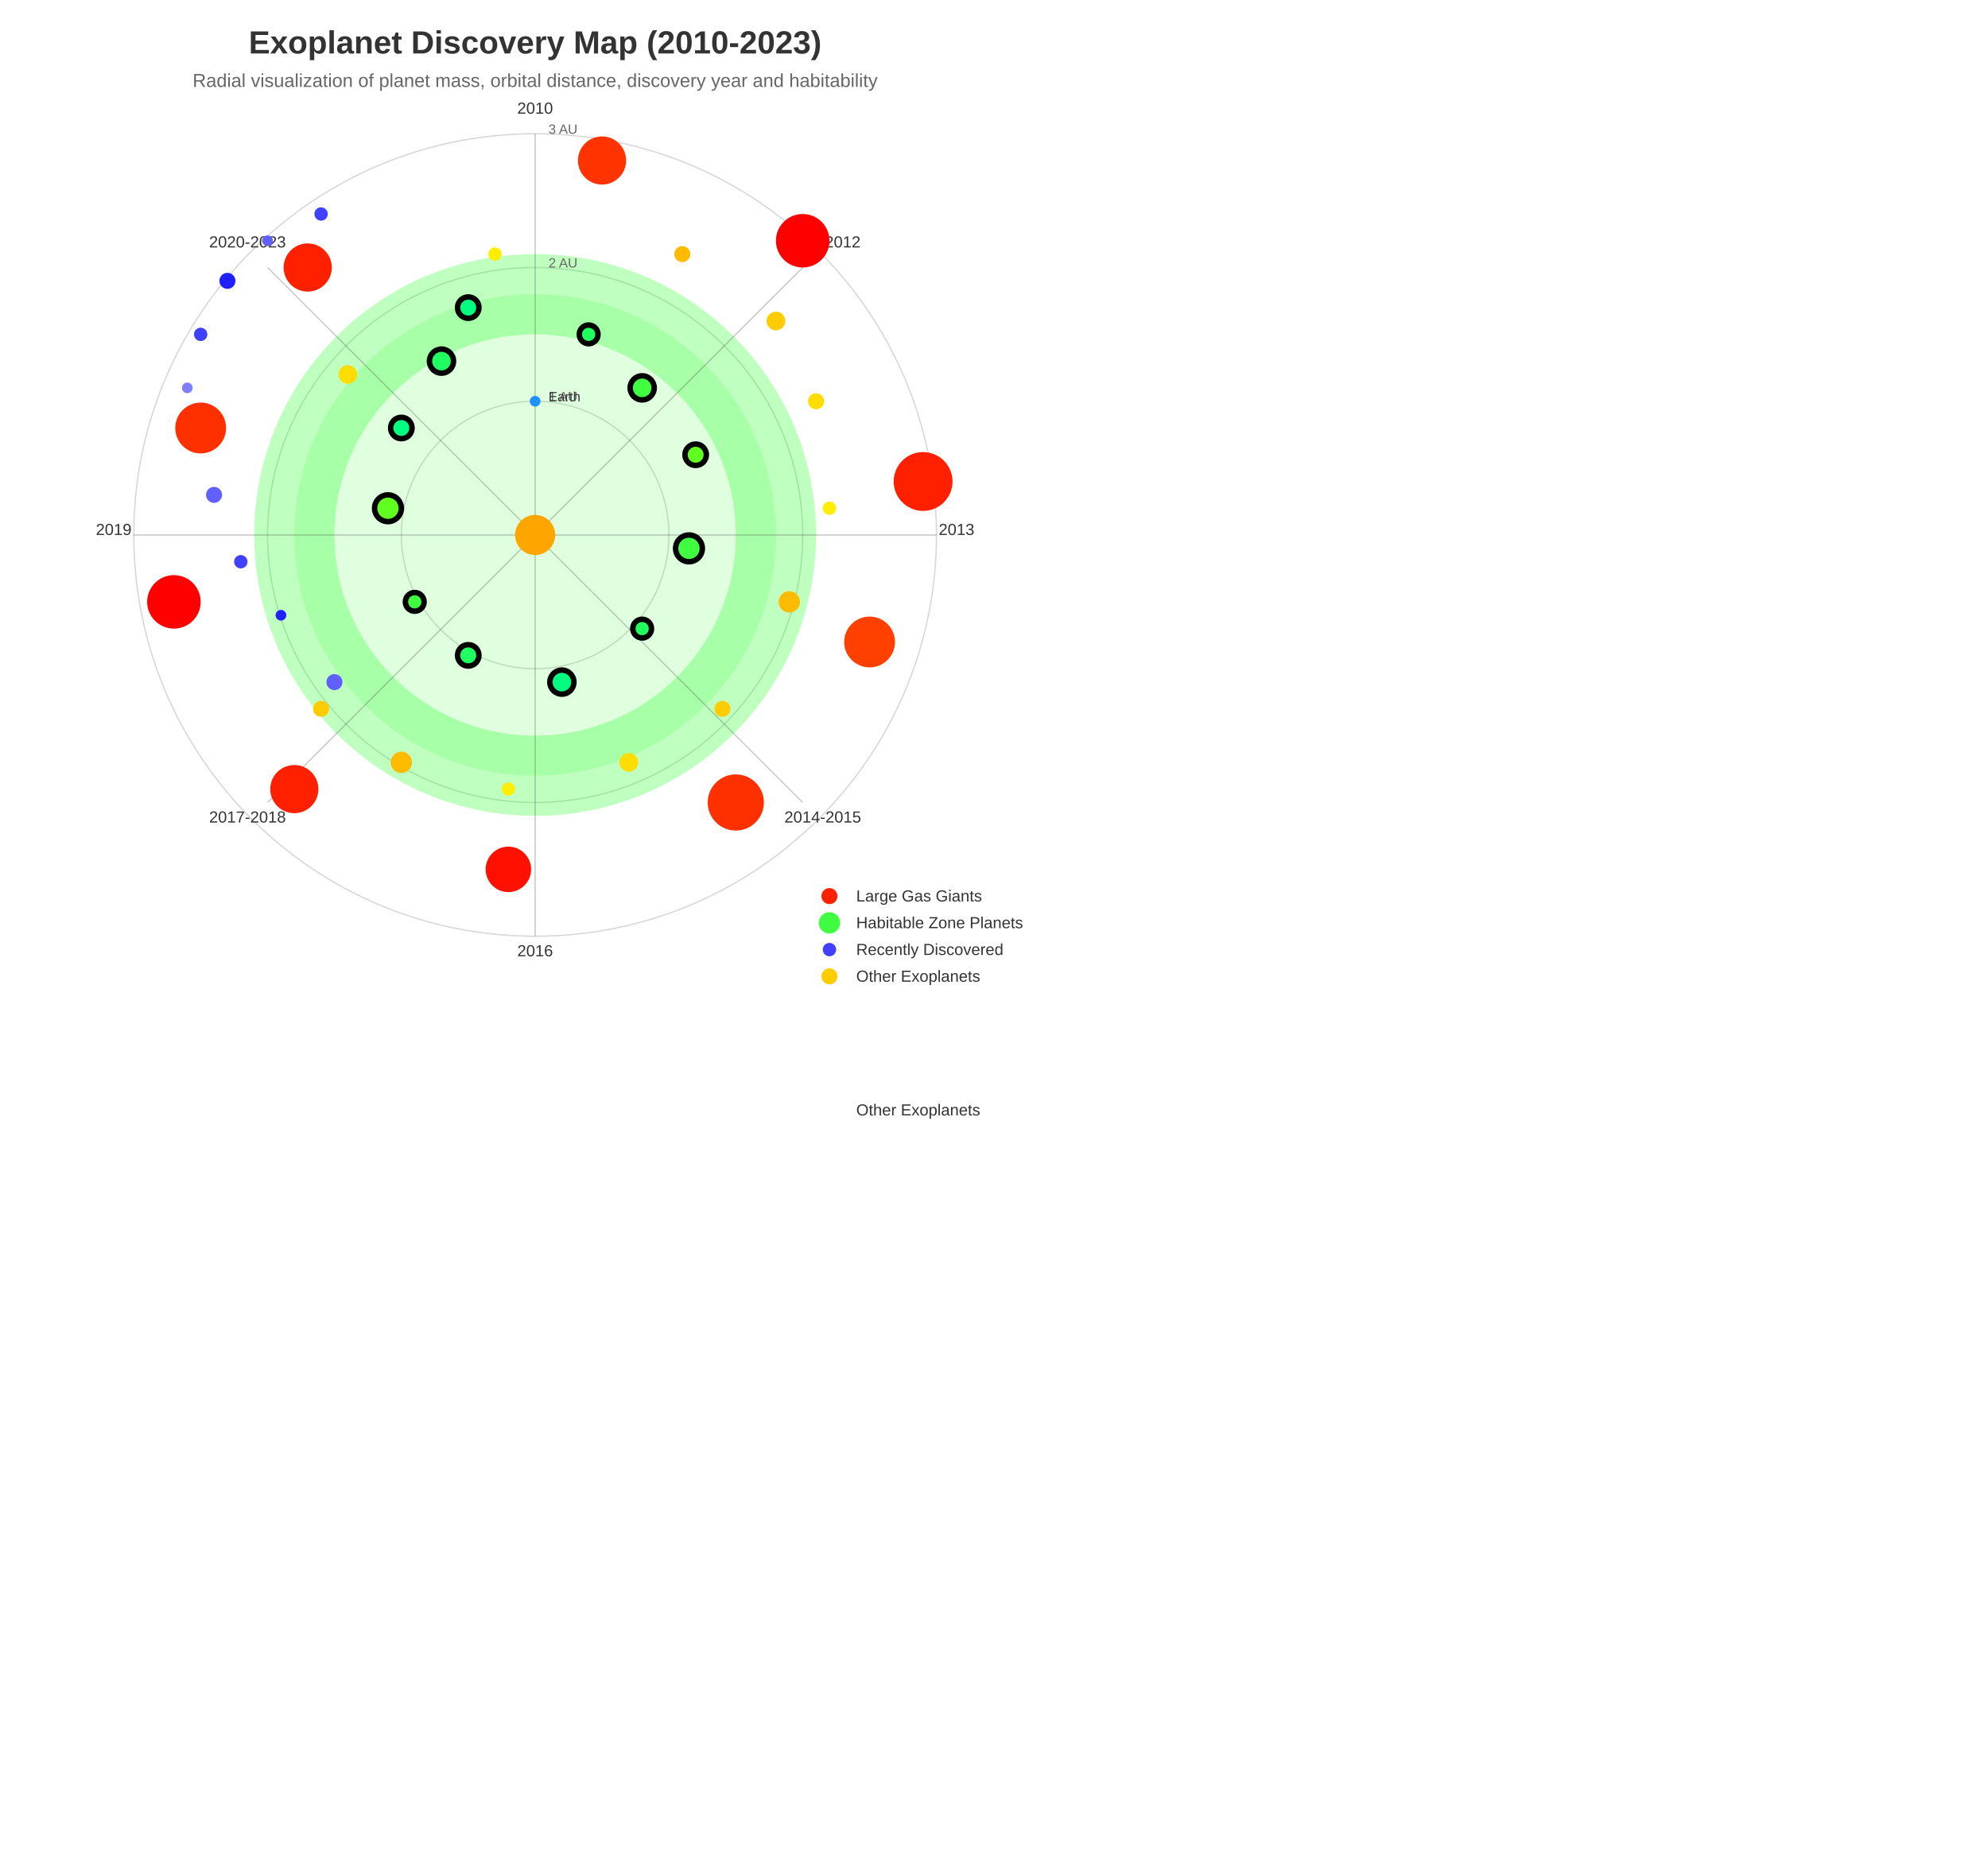
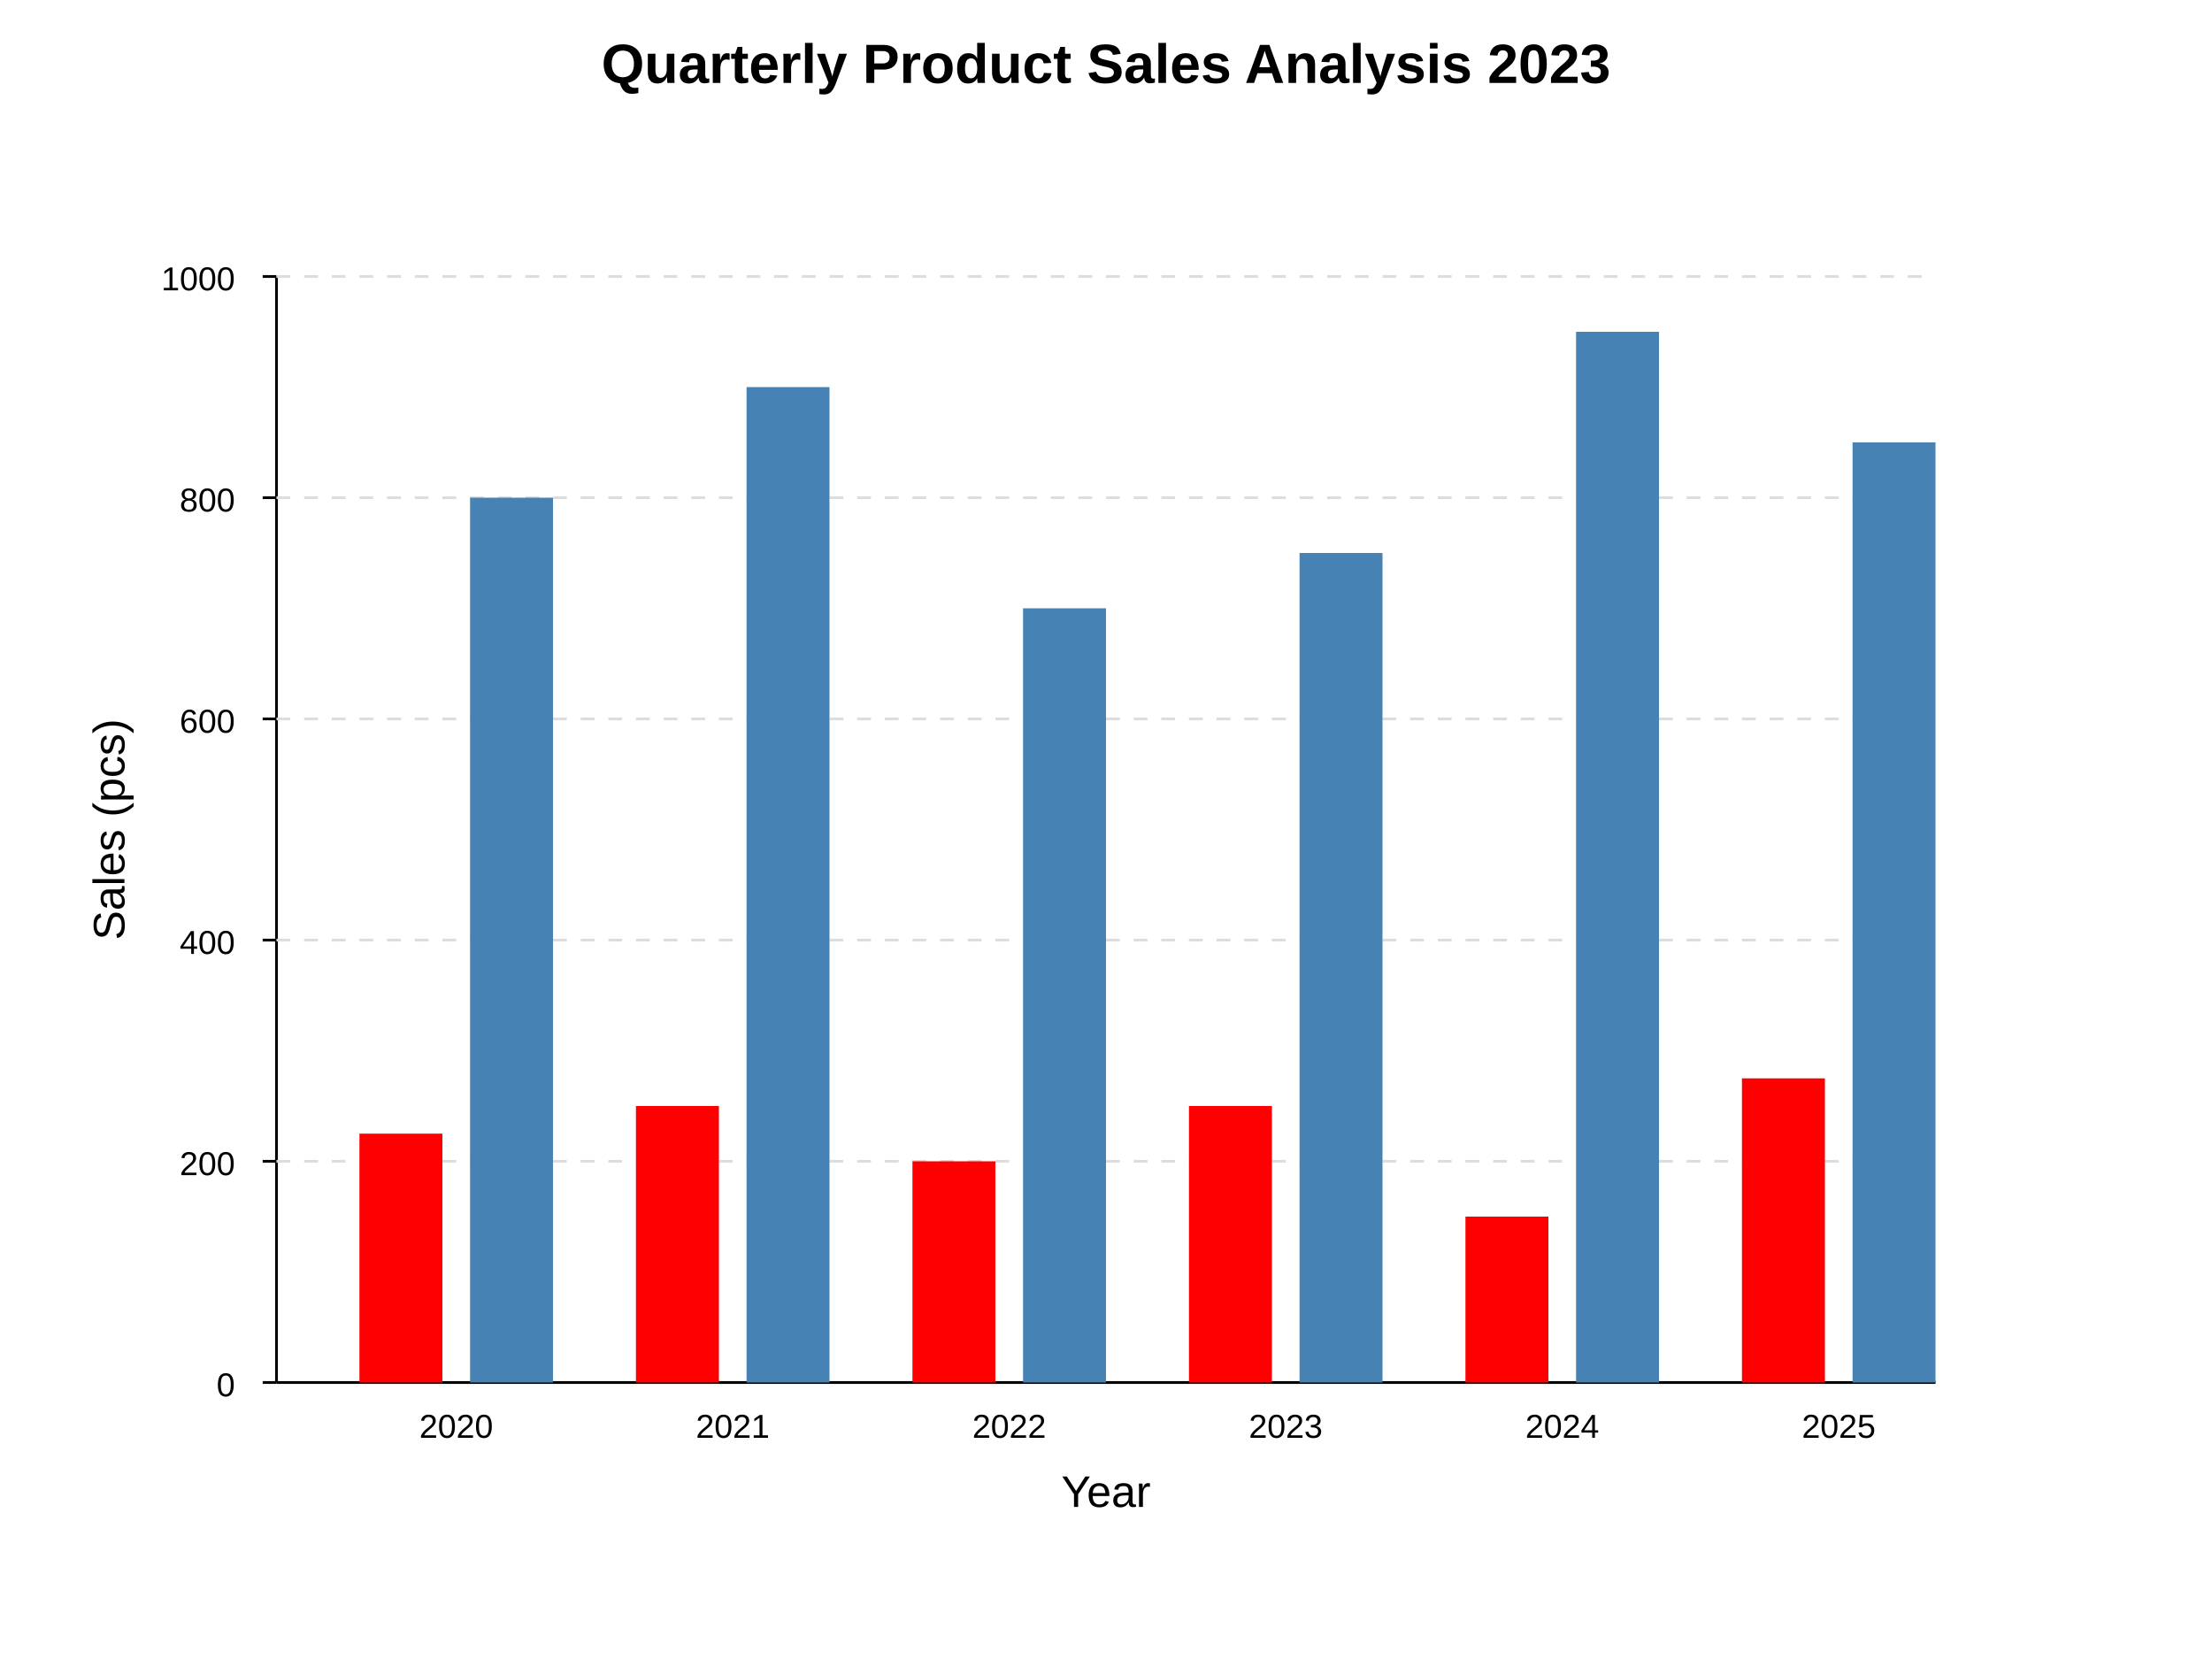
- <svg xmlns="http://www.w3.org/2000/svg" height="1400" id="svg" tag_name="svg" width="1486">
-   <defs id="defs" tag_name="svg/defs">
-     <filter height="200%" id="filter" tag_name="svg/defs/filter" width="200%" x="-50%" y="-50%">
-       <fegaussianblur id="fegaussianblur" result="blur" stdDeviation="3" tag_name="svg/defs/filter/fegaussianblur" />
-       <fecomposite id="fecomposite" in="SourceGraphic" in2="blur" operator="over" tag_name="svg/defs/filter/fecomposite" />
-     </filter>
-   </defs>
-   <g id="g_1" stroke="#33333330" stroke-width="1" tag_name="svg/g_1">
-     <circle cx="400" cy="400" fill="none" id="circle_52" r="100" tag_name="svg/g_1/circle_52" />
-     <circle cx="400" cy="400" fill="none" id="circle_51" r="200" tag_name="svg/g_1/circle_51" />
-     <circle cx="400" cy="400" fill="none" id="circle_50" r="300" tag_name="svg/g_1/circle_50" />
-     <circle class="reveliobad_1  reveliogood_9" cx="400" cy="400" fill="#00ff0020" id="circle_49" r="180" stroke="#00ff0040" stroke-width="60" tag_name="svg/g_1/circle_49" />
+ <svg xmlns="http://www.w3.org/2000/svg" height="600" id="svg" tag_name="svg" version="1.1" width="800">
+   <text font-family="Arial" font-size="20" font-weight="bold" id="text_14" tag_name="svg/text_14" text-anchor="middle" x="400" y="30">
+     Quarterly Product Sales Analysis 2023
+   </text>
+   <line id="line_12" stroke="black" tag_name="svg/line_12" x1="100" x2="700" y1="500" y2="500" />
+   <line id="line_11" stroke="black" tag_name="svg/line_11" x1="100" x2="100" y1="500" y2="100" />
+   <line id="line_10" stroke="black" tag_name="svg/line_10" x1="95" x2="100" y1="500" y2="500" />
+   <text font-family="Arial" font-size="12" id="text_13" tag_name="svg/text_13" text-anchor="end" x="85" y="505">
+     0
+   </text>
+   <line id="line_9" stroke="black" tag_name="svg/line_9" x1="95" x2="100" y1="420" y2="420" />
+   <text font-family="Arial" font-size="12" id="text_12" tag_name="svg/text_12" text-anchor="end" x="85" y="425">
+     200
+   </text>
+   <line id="line_8" stroke="black" tag_name="svg/line_8" x1="95" x2="100" y1="340" y2="340" />
+   <text font-family="Arial" font-size="12" id="text_11" tag_name="svg/text_11" text-anchor="end" x="85" y="345">
+     400
+   </text>
+   <line id="line_7" stroke="black" tag_name="svg/line_7" x1="95" x2="100" y1="260" y2="260" />
+   <text font-family="Arial" font-size="12" id="text_10" tag_name="svg/text_10" text-anchor="end" x="85" y="265">
+     600
+   </text>
+   <line id="line_6" stroke="black" tag_name="svg/line_6" x1="95" x2="100" y1="180" y2="180" />
+   <text font-family="Arial" font-size="12" id="text_9" tag_name="svg/text_9" text-anchor="end" x="85" y="185">
+     800
+   </text>
+   <line id="line_5" stroke="black" tag_name="svg/line_5" x1="95" x2="100" y1="100" y2="100" />
+   <text font-family="Arial" font-size="12" id="text_8" tag_name="svg/text_8" text-anchor="end" x="85" y="105">
+     1000
+   </text>
+   <g id="g" stroke="#dddddd" stroke-dasharray="5,5" tag_name="svg/g">
+     <line id="line_4" tag_name="svg/g/line_4" x1="100" x2="700" y1="420" y2="420" />
+     <line id="line_3" tag_name="svg/g/line_3" x1="100" x2="700" y1="340" y2="340" />
+     <line id="line_2" tag_name="svg/g/line_2" x1="100" x2="700" y1="260" y2="260" />
+     <line id="line_1" tag_name="svg/g/line_1" x1="100" x2="700" y1="180" y2="180" />
+     <line id="line" tag_name="svg/g/line" x1="100" x2="700" y1="100" y2="100" />
  </g>
-   <g id="g" stroke="#33333340" stroke-width="1" tag_name="svg/g">
-     <line id="line_7" tag_name="svg/g/line_7" x1="400" x2="400" y1="400" y2="100" />
-     <line id="line_6" tag_name="svg/g/line_6" x1="400" x2="700" y1="400" y2="400" />
-     <line id="line_5" tag_name="svg/g/line_5" x1="400" x2="400" y1="400" y2="700" />
-     <line id="line_4" tag_name="svg/g/line_4" x1="400" x2="100" y1="400" y2="400" />
-     <line id="line_3" tag_name="svg/g/line_3" x1="400" x2="600" y1="400" y2="200" />
-     <line id="line_2" tag_name="svg/g/line_2" x1="400" x2="600" y1="400" y2="600" />
-     <line id="line_1" tag_name="svg/g/line_1" x1="400" x2="200" y1="400" y2="600" />
-     <line id="line" tag_name="svg/g/line" x1="400" x2="200" y1="400" y2="200" />
-   </g>
-   <text fill="#333333" font-family="Arial" font-size="12" id="text_18" tag_name="svg/text_18" text-anchor="middle" x="400" y="85">
-     2010
+   <text font-family="Arial" font-size="16" id="text_7" tag_name="svg/text_7" text-anchor="middle" x="400" y="545">
+     Year
  </text>
-   <text fill="#333333" font-family="Arial" font-size="12" id="text_17" tag_name="svg/text_17" text-anchor="middle" x="715" y="400">
-     2013
+   <text font-family="Arial" font-size="16" id="text_6" tag_name="svg/text_6" text-anchor="middle" transform="rotate(-90, 45, 300)" x="45" y="300">
+     Sales (pcs)
  </text>
-   <text fill="#333333" font-family="Arial" font-size="12" id="text_16" tag_name="svg/text_16" text-anchor="middle" x="400" y="715">
-     2016
+   <rect class="reveliogood_2 reveliobad_1 reveliogood_3" fill="red" height="90" id="rect_11" tag_name="svg/rect_11" width="30" x="130" y="410" />
+   <rect class="reveliogood_2 reveliogood_4" fill="red" height="100" id="rect_10" tag_name="svg/rect_10" width="30" x="230" y="400" />
+   <rect class="reveliogood_2 reveliogood_5" fill="red" height="80" id="rect_9" tag_name="svg/rect_9" width="30" x="330" y="420" />
+   <rect class="reveliogood_2 reveliogood_6" fill="red" height="100" id="rect_8" tag_name="svg/rect_8" width="30" x="430" y="400" />
+   <rect class="reveliogood_2 reveliogood_7" fill="red" height="60" id="rect_7" tag_name="svg/rect_7" width="30" x="530" y="440" />
+   <rect class="reveliogood_2 reveliogood_8" fill="red" height="110" id="rect_6" tag_name="svg/rect_6" width="30" x="630" y="390" />
+   <rect class="reveliogood reveliogood_3" fill="steelblue" height="320" id="rect_5" tag_name="svg/rect_5" width="30" x="170" y="180" />
+   <rect class="reveliogood reveliogood_4" fill="steelblue" height="360" id="rect_4" tag_name="svg/rect_4" width="30" x="270" y="140" />
+   <rect class="reveliogood reveliogood_5" fill="steelblue" height="280" id="rect_3" tag_name="svg/rect_3" width="30" x="370" y="220" />
+   <rect class="reveliogood reveliogood_6" fill="steelblue" height="300" id="rect_2" tag_name="svg/rect_2" width="30" x="470" y="200" />
+   <rect class="reveliogood reveliogood_7" fill="steelblue" height="380" id="rect_1" tag_name="svg/rect_1" width="30" x="570" y="120" />
+   <rect class="reveliogood reveliogood_8" fill="steelblue" height="340" id="rect" tag_name="svg/rect" width="30" x="670" y="160" />
+   <text font-family="Arial" font-size="12" id="text_5" tag_name="svg/text_5" text-anchor="middle" x="165" y="520">
+     2020
  </text>
-   <text fill="#333333" font-family="Arial" font-size="12" id="text_15" tag_name="svg/text_15" text-anchor="middle" x="85" y="400">
-     2019
+   <text font-family="Arial" font-size="12" id="text_4" tag_name="svg/text_4" text-anchor="middle" x="265" y="520">
+     2021
  </text>
-   <text fill="#333333" font-family="Arial" font-size="12" id="text_14" tag_name="svg/text_14" text-anchor="middle" x="615" y="185">
-     2011-2012
+   <text font-family="Arial" font-size="12" id="text_3" tag_name="svg/text_3" text-anchor="middle" x="365" y="520">
+     2022
  </text>
-   <text fill="#333333" font-family="Arial" font-size="12" id="text_13" tag_name="svg/text_13" text-anchor="middle" x="615" y="615">
-     2014-2015
+   <text font-family="Arial" font-size="12" id="text_2" tag_name="svg/text_2" text-anchor="middle" x="465" y="520">
+     2023
  </text>
-   <text fill="#333333" font-family="Arial" font-size="12" id="text_12" tag_name="svg/text_12" text-anchor="middle" x="185" y="615">
-     2017-2018
+   <text font-family="Arial" font-size="12" id="text_1" tag_name="svg/text_1" text-anchor="middle" x="565" y="520">
+     2024
  </text>
-   <text fill="#333333" font-family="Arial" font-size="12" id="text_11" tag_name="svg/text_11" text-anchor="middle" x="185" y="185">
-     2020-2023
-   </text>
-   <text fill="#666666" font-family="Arial" font-size="10" id="text_10" tag_name="svg/text_10" text-anchor="start" x="410" y="300">
-     1 AU
-   </text>
-   <text fill="#666666" font-family="Arial" font-size="10" id="text_9" tag_name="svg/text_9" text-anchor="start" x="410" y="200">
-     2 AU
-   </text>
-   <text fill="#666666" font-family="Arial" font-size="10" id="text_8" tag_name="svg/text_8" text-anchor="start" x="410" y="100">
-     3 AU
-   </text>
-   <circle cx="400" cy="400" fill="orange" id="circle_48" r="15" tag_name="svg/circle_48">
-     <animate attributeName="r" dur="4s" id="animate" repeatCount="indefinite" tag_name="svg/circle_48/animate" values="15;17;15" />
-   </circle>
-   <circle cx="400" cy="300" fill="#1E90FF" id="circle_47" r="4" stroke-width="1" tag_name="svg/circle_47" />
-   <text fill="#333333" font-family="Arial" font-size="10" id="text_7" tag_name="svg/text_7" x="410" y="300">
-     Earth
-   </text>
-   <circle class="reveliogood reveliobad_1  reveliobad_2" cx="450" cy="120" fill="#ff3300" id="circle_46" r="18" tag_name="svg/circle_46" />
-   <circle class="reveliogood  reveliobad_2" cx="600" cy="180" fill="#ff0000" id="circle_45" r="20" tag_name="svg/circle_45" />
-   <circle class="reveliogood " cx="690" cy="360" fill="#ff2000" id="circle_44" r="22" tag_name="svg/circle_44" />
-   <circle class="reveliogood reveliobad_1 " cx="650" cy="480" fill="#ff4000" id="circle_43" r="19" tag_name="svg/circle_43" />
-   <circle class="reveliogood " cx="550" cy="600" fill="#ff3000" id="circle_42" r="21" tag_name="svg/circle_42" />
-   <circle class="reveliogood " cx="380" cy="650" fill="#ff1000" id="circle_41" r="17" tag_name="svg/circle_41" />
-   <circle class="reveliogood reveliobad_1  reveliobad_2" cx="220" cy="590" fill="#ff2000" id="circle_40" r="18" tag_name="svg/circle_40" />
-   <circle class="reveliogood reveliobad_1 " cx="130" cy="450" fill="#ff0000" id="circle_39" r="20" tag_name="svg/circle_39" />
-   <circle class="reveliogood reveliobad_1 " cx="150" cy="320" fill="#ff3000" id="circle_38" r="19" tag_name="svg/circle_38" />
-   <circle class="reveliogood reveliobad_1" cx="230" cy="200" fill="#ff2000" id="circle_37" r="18" tag_name="svg/circle_37" />
-   <circle class="reveliogood_2 reveliogood_6 reveliogood_9 reveliogood_10" cx="350" cy="230" fill="#00ff80" id="circle_36" r="8" stroke="rgb(0,0,0)" stroke-width="4.1" tag_name="svg/circle_36" />
-   <circle class="reveliogood_2 reveliogood_6 reveliogood_9 reveliogood_10" cx="440" cy="250" fill="#20ff60" id="circle_35" r="7" stroke="rgb(0,0,0)" stroke-width="4.1" tag_name="svg/circle_35" />
-   <circle class="reveliogood_2 reveliogood_6 reveliogood_9 reveliogood_10" cx="480" cy="290" fill="#40ff40" id="circle_34" r="9" stroke="rgb(0,0,0)" stroke-width="4.1" tag_name="svg/circle_34" />
-   <circle class="reveliogood_2 reveliogood_6 reveliogood_9 reveliogood_10" cx="520" cy="340" fill="#60ff20" id="circle_33" r="8" stroke="rgb(0,0,0)" stroke-width="4.1" tag_name="svg/circle_33" />
-   <circle class="reveliogood_2 reveliogood_6 reveliogood_9 reveliogood_10" cx="515" cy="410" fill="#40ff40" id="circle_32" r="10" stroke="rgb(0,0,0)" stroke-width="4.1" tag_name="svg/circle_32" />
-   <circle class="reveliogood_2 reveliogood_6 reveliogood_9 reveliogood_10" cx="480" cy="470" fill="#20ff60" id="circle_31" r="7" stroke="rgb(0,0,0)" stroke-width="4.1" tag_name="svg/circle_31" />
-   <circle class="reveliogood_2 reveliogood_6 reveliogood_9 reveliogood_10" cx="420" cy="510" fill="#00ff80" id="circle_30" r="9" stroke="rgb(0,0,0)" stroke-width="4.1" tag_name="svg/circle_30" />
-   <circle class="reveliogood_2 reveliogood_6 reveliogood_9 reveliogood_10" cx="350" cy="490" fill="#20ff60" id="circle_29" r="8" stroke="rgb(0,0,0)" stroke-width="4.1" tag_name="svg/circle_29" />
-   <circle class="reveliogood_2 reveliogood_6 reveliogood_9 reveliogood_10" cx="310" cy="450" fill="#40ff40" id="circle_28" r="7" stroke="rgb(0,0,0)" stroke-width="4.1" tag_name="svg/circle_28" />
-   <circle class="reveliogood_2 reveliogood_6 reveliogood_9 reveliogood_10" cx="290" cy="380" fill="#60ff20" id="circle_27" r="10" stroke="rgb(0,0,0)" stroke-width="4.1" tag_name="svg/circle_27" />
-   <circle class="reveliogood_2 reveliogood_6 reveliogood_9 reveliogood_10" cx="300" cy="320" fill="#00ff80" id="circle_26" r="8" stroke="rgb(0,0,0)" stroke-width="4.1" tag_name="svg/circle_26" />
-   <circle class="reveliogood_2 reveliogood_6 reveliogood_9 reveliogood_10" cx="330" cy="270" fill="#20ff60" id="circle_25" r="9" stroke="rgb(0,0,0)" stroke-width="4.1" tag_name="svg/circle_25" />
-   <circle class="reveliogood_7" cx="240" cy="160" fill="#4040ff" id="circle_24" r="5" tag_name="svg/circle_24" />
-   <circle class="reveliogood_7" cx="200" cy="180" fill="#6060ff" id="circle_23" r="4" tag_name="svg/circle_23" />
-   <circle class="reveliogood_7" cx="170" cy="210" fill="#2020ff" id="circle_22" r="6" tag_name="svg/circle_22" />
-   <circle class="reveliogood_7 reveliobad_1" cx="150" cy="250" fill="#4040ff" id="circle_21" r="5" tag_name="svg/circle_21" />
-   <circle class="reveliogood_7 reveliobad_1" cx="140" cy="290" fill="#8080ff" id="circle_20" r="4" tag_name="svg/circle_20" />
-   <circle class="reveliogood_8 reveliobad_1" cx="160" cy="370" fill="#6060ff" id="circle_19" r="6" tag_name="svg/circle_19" />
-   <circle class="reveliogood_8" cx="180" cy="420" fill="#4040ff" id="circle_18" r="5" tag_name="svg/circle_18" />
-   <circle class="reveliogood_8" cx="210" cy="460" fill="#2020ff" id="circle_17" r="4" tag_name="svg/circle_17" />
-   <circle class="reveliogood_8" cx="250" cy="510" fill="#6060ff" id="circle_16" r="6" tag_name="svg/circle_16" />
-   <circle class="reveliogood_5" cx="580" cy="240" fill="#ffcc00" id="circle_15" r="7" tag_name="svg/circle_15" />
-   <circle class="reveliogood_5" cx="610" cy="300" fill="#ffdd00" id="circle_14" r="6" tag_name="svg/circle_14" />
-   <circle class="reveliogood_5" cx="620" cy="380" fill="#ffee00" id="circle_13" r="5" tag_name="svg/circle_13" />
-   <circle class="reveliogood_5" cx="590" cy="450" fill="#ffbb00" id="circle_12" r="8" tag_name="svg/circle_12" />
-   <circle class="reveliogood_5" cx="540" cy="530" fill="#ffcc00" id="circle_11" r="6" tag_name="svg/circle_11" />
-   <circle class="reveliogood_5" cx="470" cy="570" fill="#ffdd00" id="circle_10" r="7" tag_name="svg/circle_10" />
-   <circle class="reveliogood_5" cx="380" cy="590" fill="#ffee00" id="circle_9" r="5" tag_name="svg/circle_9" />
-   <circle class="reveliogood_5" cx="300" cy="570" fill="#ffbb00" id="circle_8" r="8" tag_name="svg/circle_8" />
-   <circle class="reveliogood_5" cx="240" cy="530" fill="#ffcc00" id="circle_7" r="6" tag_name="svg/circle_7" />
-   <circle class="reveliogood_5" cx="260" cy="280" fill="#ffdd00" id="circle_6" r="7" tag_name="svg/circle_6" />
-   <circle class="reveliogood_5" cx="370" cy="190" fill="#ffee00" id="circle_5" r="5" tag_name="svg/circle_5" />
-   <circle class="reveliogood_5" cx="510" cy="190" fill="#ffbb00" id="circle_4" r="6" tag_name="svg/circle_4" />
-   <circle class="reveliobad_2" cx="620" cy="670" fill="#ff2000" id="circle_3" r="6" tag_name="svg/circle_3" />
-   <text fill="#333333" font-family="Arial" font-size="12" id="text_6" tag_name="svg/text_6" x="640" y="674">
-     Large Gas Giants
-   </text>
-   <circle cx="620" cy="690" fill="#40ff40" id="circle_2" r="8" tag_name="svg/circle_2" />
-   <text fill="#333333" font-family="Arial" font-size="12" id="text_5" tag_name="svg/text_5" x="640" y="694">
-     Habitable Zone Planets
-   </text>
-   <circle cx="620" cy="710" fill="#4040ff" id="circle_1" r="5" tag_name="svg/circle_1" />
-   <text fill="#333333" font-family="Arial" font-size="12" id="text_4" tag_name="svg/text_4" x="640" y="714">
-     Recently Discovered
-   </text>
-   <circle cx="620" cy="730" fill="#ffcc00" id="circle" r="6" tag_name="svg/circle" />
-   <text fill="#333333" font-family="Arial" font-size="12" id="text_3" tag_name="svg/text_3" x="640" y="734">
-     Other Exoplanets
-   </text>
-   <text fill="#333333" font-family="Arial" font-size="12" id="text_2" tag_name="svg/text_2" x="640" y="834">
-     Other Exoplanets
-   </text>
-   <text fill="#333333" font-family="Arial" font-size="24" font-weight="bold" id="text_1" tag_name="svg/text_1" text-anchor="middle" x="400" y="40">
-     Exoplanet Discovery Map (2010-2023)
-   </text>
-   <text fill="#666666" font-family="Arial" font-size="14" id="text" tag_name="svg/text" text-anchor="middle" x="400" y="65">
-     Radial visualization of planet mass, orbital distance, discovery year and habitability
+   <text font-family="Arial" font-size="12" id="text" tag_name="svg/text" text-anchor="middle" x="665" y="520">
+     2025
  </text>
</svg>
